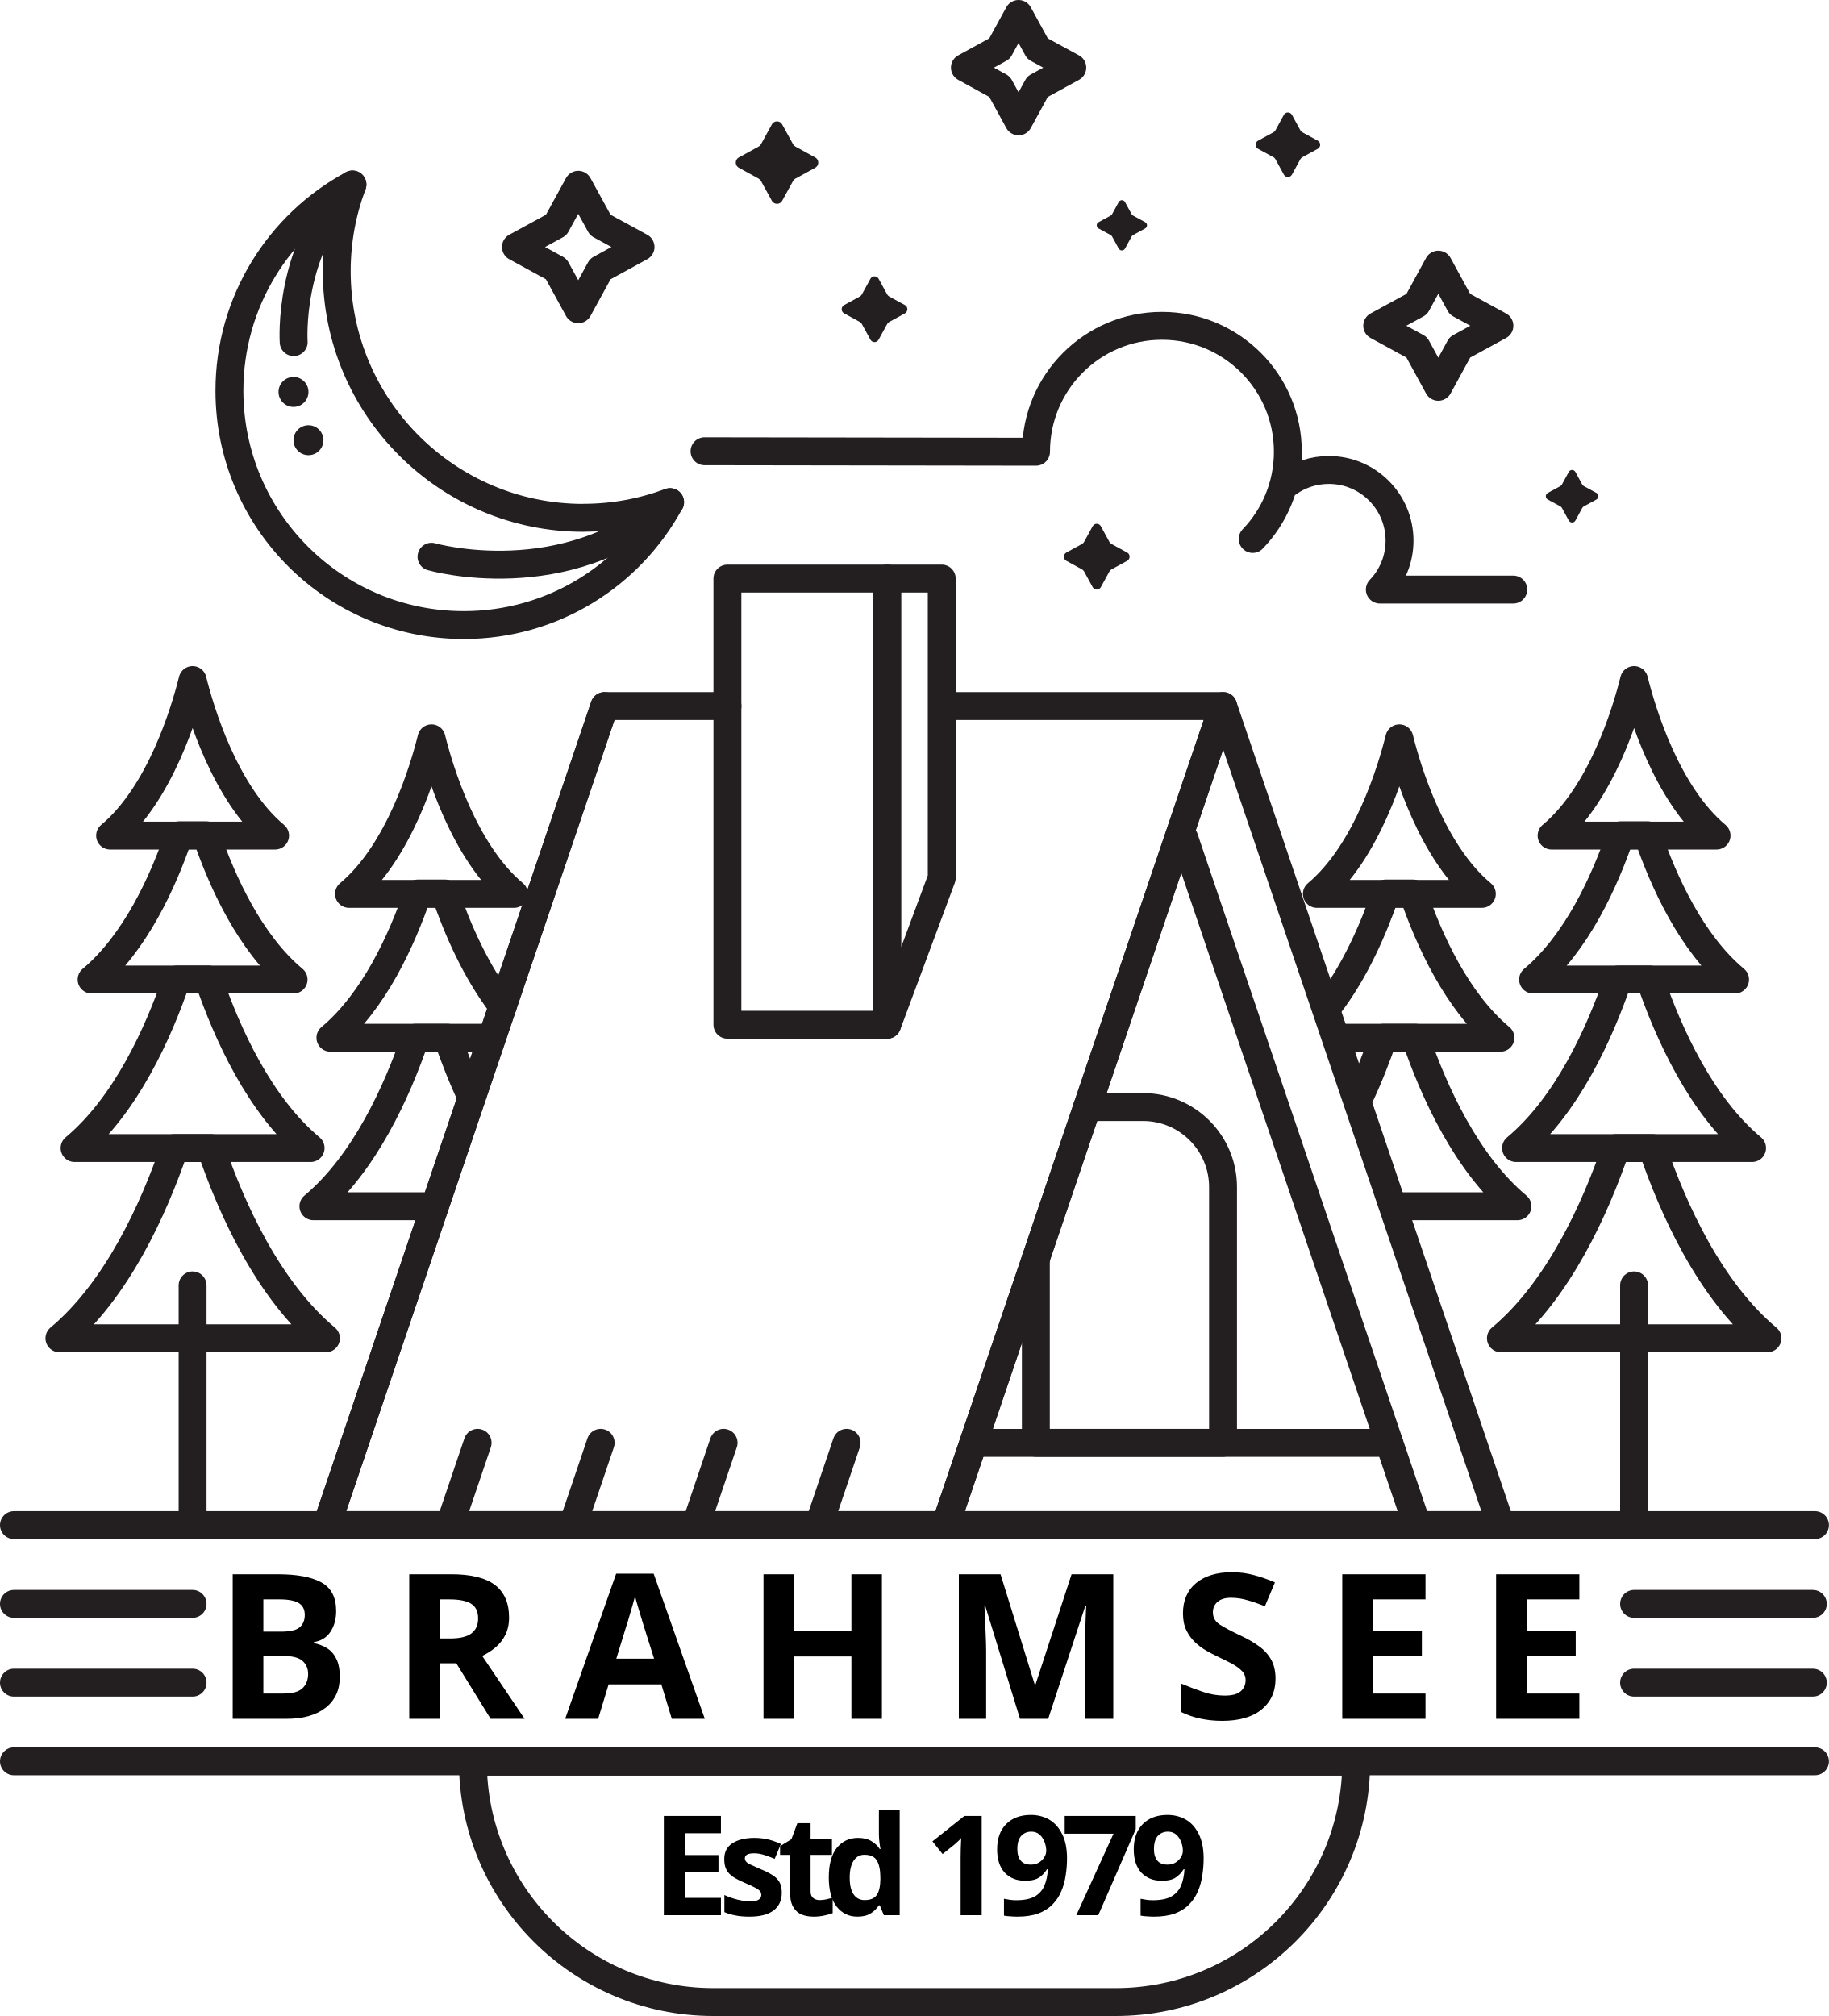
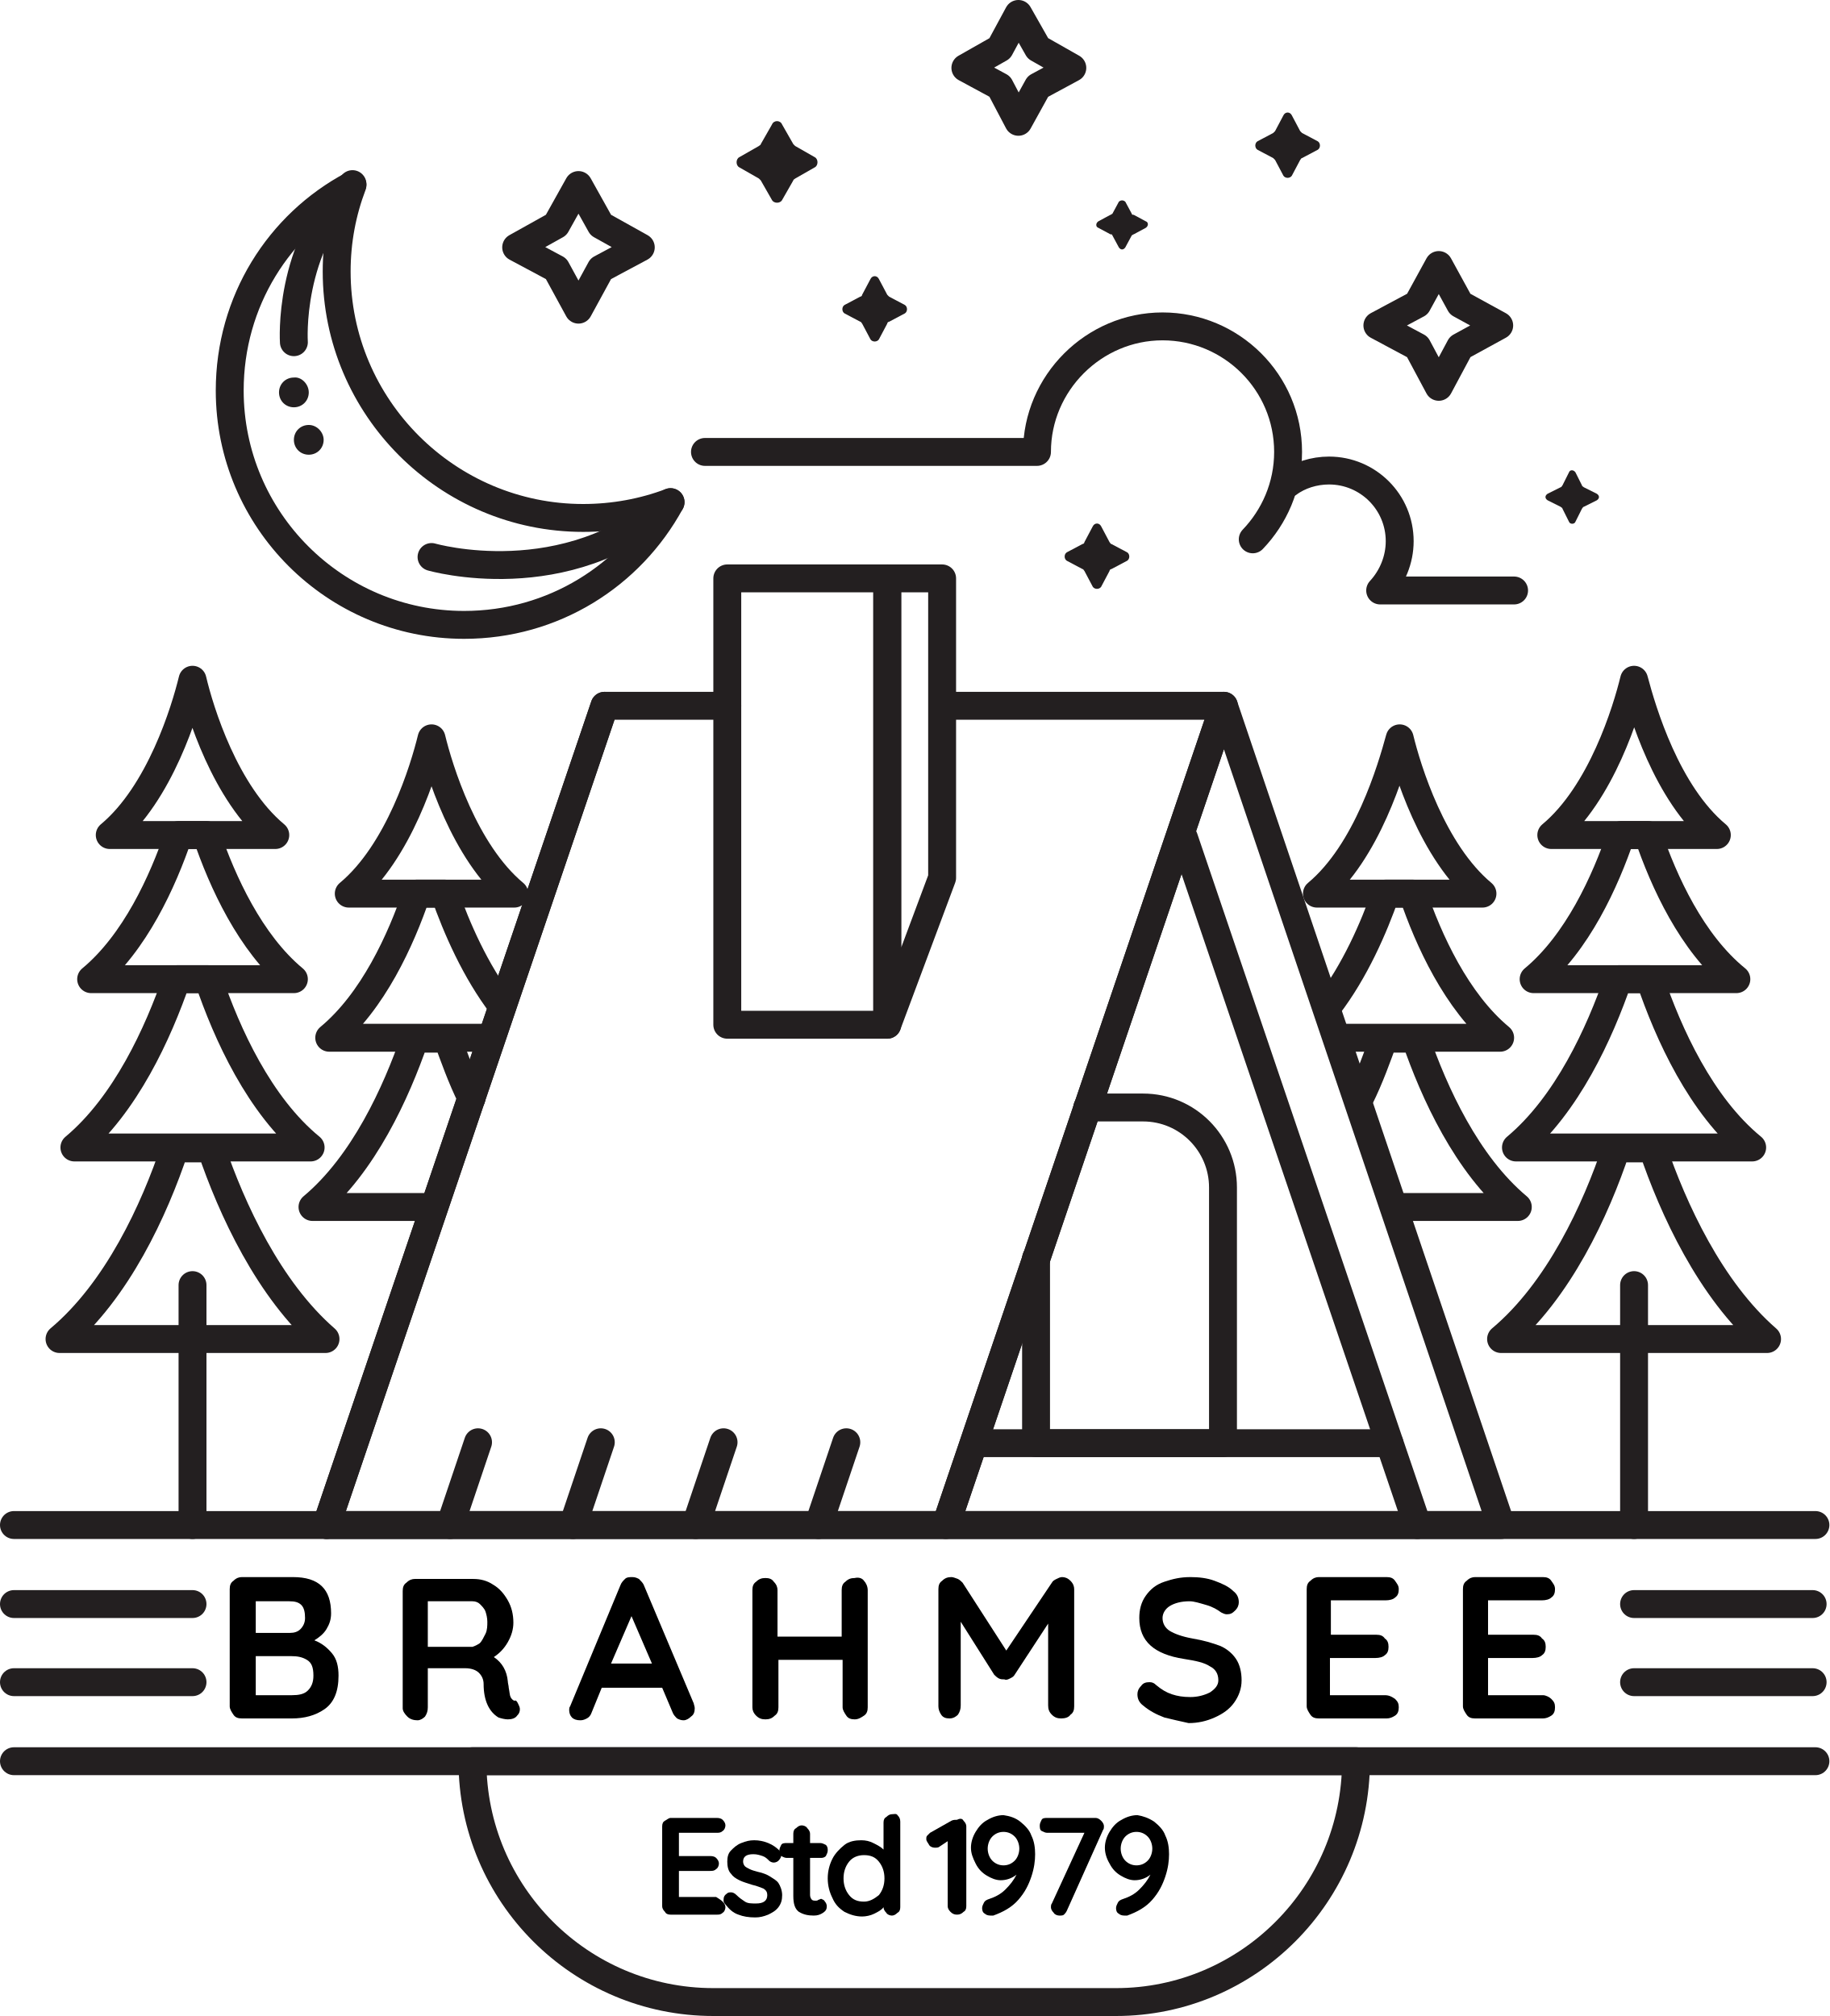
- <svg xmlns="http://www.w3.org/2000/svg" id="TEXT" viewBox="0 0 196.67 216.8">
-   <defs>
-     <style>.cls-1{letter-spacing:-.08em;}.cls-2{fill:#231f20;}.cls-3{letter-spacing:-.08em;}.cls-4{font-size:21.77px;letter-spacing:.2em;}.cls-4,.cls-5{font-family:Quicksand-Bold, Quicksand;font-weight:700;}.cls-5{font-size:14.93px;}.cls-6{fill:none;stroke:#231f20;stroke-linecap:round;stroke-linejoin:round;stroke-width:3px;}</style>
-   </defs>
-   <path class="cls-6" d="m161.39,164.01h-59.72l29.86-88.08,29.86,88.08Z" />
-   <path class="cls-6" d="m127.34,90.11l25.05,73.9" />
-   <path class="cls-6" d="m101.67,75.93h29.86l-29.86,88.08H35.14l29.86-88.08h13.23" />
-   <path class="cls-6" d="m35.14,164.01l29.86-88.08" />
-   <path class="cls-6" d="m48.36,164.01l3-8.85" />
-   <path class="cls-6" d="m74.81,164.01l3-8.85" />
-   <path class="cls-6" d="m88.04,164.01l3-8.85" />
-   <rect class="cls-6" x="78.22" y="62.22" width="17.18" height="47.98" />
-   <polygon class="cls-6" points="101.27 94.42 95.4 110.2 95.4 62.22 101.27 62.22 101.27 94.42" />
-   <path class="cls-6" d="m116.91,119.05h6c4.76,0,8.61,3.86,8.61,8.61v27.5h-20.13v-19.87" />
-   <line class="cls-6" x1="105.02" y1="155.17" x2="149.39" y2="155.17" />
-   <path class="cls-6" d="m61.59,164.01l3-8.85" />
-   <path class="cls-6" d="m20.71,73.13c-.83,3.35-3.47,12.22-8.87,16.73h8.87s8.87,0,8.87,0c-5.4-4.52-8.04-13.39-8.87-16.73Z" />
-   <path class="cls-6" d="m22.19,89.83h-2.95c-1.7,4.97-4.69,11.58-9.39,15.51h10.86s10.86,0,10.86,0c-4.7-3.93-7.69-10.54-9.39-15.51Z" />
-   <path class="cls-6" d="m22.44,105.34h-3.45c-1.99,5.81-5.48,13.53-10.97,18.12h12.69s12.69,0,12.69,0c-5.49-4.59-8.98-12.31-10.97-18.12Z" />
-   <path class="cls-6" d="m22.66,123.46h-3.89c-2.25,6.56-6.19,15.28-12.38,20.46h14.33s14.33,0,14.33,0c-6.2-5.18-10.14-13.9-12.38-20.46Z" />
-   <line class="cls-6" x1="20.71" y1="138.23" x2="20.71" y2="164.01" />
-   <path class="cls-6" d="m46.4,79.4c-.83,3.35-3.47,12.22-8.87,16.73h8.87s8.87,0,8.87,0c-5.4-4.52-8.04-13.39-8.87-16.73Z" />
-   <path class="cls-6" d="m54.05,108.22c-2.9-3.75-4.9-8.4-6.18-12.13h-2.95c-1.7,4.97-4.69,11.58-9.39,15.51h10.86s6.39,0,6.39,0" />
-   <path class="cls-6" d="m50.72,118.05c-1.06-2.24-1.91-4.46-2.6-6.45h-3.45c-1.99,5.81-5.48,13.53-10.97,18.12h12.69" />
-   <path class="cls-6" d="m175.72,73.13c-.83,3.35-3.47,12.22-8.87,16.73h8.87s8.87,0,8.87,0c-5.4-4.52-8.04-13.39-8.87-16.73Z" />
-   <path class="cls-6" d="m177.2,89.83h-2.95c-1.7,4.97-4.69,11.58-9.39,15.51h10.86s10.86,0,10.86,0c-4.7-3.93-7.69-10.54-9.39-15.51Z" />
-   <path class="cls-6" d="m177.45,105.34h-3.45c-1.99,5.81-5.48,13.53-10.97,18.12h12.69s12.69,0,12.69,0c-5.49-4.59-8.98-12.31-10.97-18.12Z" />
-   <path class="cls-6" d="m177.67,123.46h-3.89c-2.25,6.56-6.19,15.28-12.38,20.46h14.33s14.33,0,14.33,0c-6.2-5.18-10.14-13.9-12.38-20.46Z" />
-   <line class="cls-6" x1="175.72" y1="138.23" x2="175.72" y2="164.01" />
-   <path class="cls-6" d="m150.48,79.4c.83,3.35,3.47,12.22,8.87,16.73h-8.87s-8.87,0-8.87,0c5.4-4.52,8.04-13.39,8.87-16.73Z" />
-   <path class="cls-6" d="m142.83,108.22c2.9-3.75,4.9-8.4,6.18-12.13h2.95c1.7,4.97,4.69,11.58,9.39,15.51h-10.86s-6.39,0-6.39,0" />
-   <path class="cls-6" d="m146.16,118.05c1.06-2.24,1.91-4.46,2.6-6.45h3.45c1.99,5.81,5.48,13.53,10.97,18.12h-12.69" />
-   <path class="cls-6" d="m134.71,57.96c2.34-2.43,3.78-5.74,3.78-9.38,0-7.48-6.06-13.54-13.54-13.54s-13.54,6.06-13.54,13.54l-35.65-.05" />
-   <path class="cls-6" d="m138.49,51.95c1.24-.89,2.76-1.41,4.41-1.41,4.2,0,7.6,3.4,7.6,7.6,0,2.04-.81,3.9-2.12,5.26h14.35" />
-   <polygon class="cls-6" points="154.67 28.46 156.99 32.71 161.24 35.03 156.99 37.35 154.67 41.6 152.35 37.35 148.1 35.03 152.35 32.71 154.67 28.46" />
-   <path class="cls-2" d="m120.98,21.73l.71,1.3c.04.06.09.12.15.15l1.3.71c.27.15.27.53,0,.68l-1.3.71c-.06.04-.12.09-.15.15l-.71,1.3c-.15.27-.53.27-.68,0l-.71-1.3c-.04-.06-.09-.12-.15-.15l-1.3-.71c-.27-.15-.27-.53,0-.68l1.3-.71c.06-.04.12-.09.15-.15l.71-1.3c.15-.27.53-.27.68,0Z" />
-   <path class="cls-2" d="m118.38,56.59l.93,1.7c.05.08.12.15.2.2l1.7.93c.35.19.35.69,0,.89l-1.7.93c-.08.05-.15.12-.2.2l-.93,1.7c-.19.35-.69.35-.88,0l-.93-1.7c-.05-.08-.12-.15-.2-.2l-1.7-.93c-.35-.19-.35-.69,0-.89l1.7-.93c.08-.05.15-.12.2-.2l.93-1.7c.19-.35.69-.35.88,0Z" />
-   <path class="cls-2" d="m169.41,50.75l.74,1.36c.04.07.09.12.16.16l1.36.74c.28.15.28.55,0,.71l-1.36.74c-.07.04-.12.09-.16.16l-.74,1.36c-.15.28-.55.28-.71,0l-.74-1.36c-.04-.07-.09-.12-.16-.16l-1.36-.74c-.28-.15-.28-.55,0-.71l1.36-.74c.07-.04.12-.09.16-.16l.74-1.36c.15-.28.55-.28.71,0Z" />
-   <path class="cls-2" d="m84.11,13.38l1.17,2.13c.06.11.15.19.25.25l2.13,1.17c.44.24.44.87,0,1.11l-2.13,1.17c-.11.06-.19.15-.25.25l-1.17,2.13c-.24.44-.87.44-1.11,0l-1.17-2.13c-.06-.11-.15-.19-.25-.25l-2.13-1.17c-.44-.24-.44-.87,0-1.11l2.13-1.17c.11-.06.19-.15.25-.25l1.17-2.13c.24-.44.87-.44,1.11,0Z" />
-   <path class="cls-2" d="m138.93,12.35l.91,1.67c.05.08.11.15.2.2l1.67.91c.34.19.34.68,0,.87l-1.67.91c-.08.05-.15.11-.2.2l-.91,1.67c-.19.34-.68.34-.87,0l-.91-1.67c-.05-.08-.11-.15-.2-.2l-1.67-.91c-.34-.19-.34-.68,0-.87l1.67-.91c.08-.05.15-.11.2-.2l.91-1.67c.19-.34.68-.34.87,0Z" />
-   <path class="cls-2" d="m94.48,29.98l.93,1.7c.05.08.12.15.2.2l1.7.93c.35.19.35.69,0,.89l-1.7.93c-.08.05-.15.12-.2.2l-.93,1.7c-.19.35-.69.35-.88,0l-.93-1.7c-.05-.08-.12-.15-.2-.2l-1.7-.93c-.35-.19-.35-.69,0-.89l1.7-.93c.08-.05.15-.12.2-.2l.93-1.7c.19-.35.69-.35.88,0Z" />
-   <polygon class="cls-6" points="62.18 19.87 64.55 24.2 68.88 26.56 64.55 28.93 62.18 33.26 59.81 28.93 55.48 26.56 59.81 24.2 62.18 19.87" />
-   <polygon class="cls-6" points="109.53 1.5 111.57 5.23 115.31 7.27 111.57 9.32 109.53 13.05 107.49 9.32 103.76 7.27 107.49 5.23 109.53 1.5" />
-   <path class="cls-6" d="m62.74,55.69c-14.65,0-26.53-11.88-26.53-26.53,0-3.28.6-6.42,1.69-9.32-7.88,4.26-13.23,12.6-13.23,22.18,0,13.92,11.28,25.2,25.2,25.2,9.59,0,17.92-5.35,22.18-13.23-2.9,1.09-6.04,1.69-9.32,1.69Z" />
-   <path class="cls-6" d="m46.4,59.87s14.5,4.16,25.66-5.86" />
-   <path class="cls-6" d="m31.58,36.79s-.7-10.23,6.32-16.95" />
-   <path class="cls-2" d="m33.17,42.15c0,.89-.72,1.61-1.61,1.61s-1.61-.72-1.61-1.61.72-1.61,1.61-1.61,1.61.72,1.61,1.61Z" />
-   <path class="cls-2" d="m34.78,47.34c0,.89-.72,1.61-1.61,1.61s-1.61-.72-1.61-1.61.72-1.61,1.61-1.61,1.61.72,1.61,1.61Z" />
-   <line class="cls-6" x1="1.5" y1="164.01" x2="195.17" y2="164.01" />
-   <line class="cls-6" x1="1.5" y1="189.41" x2="195.17" y2="189.41" />
-   <line class="cls-6" x1="1.5" y1="172.48" x2="20.71" y2="172.48" />
-   <line class="cls-6" x1="175.72" y1="172.48" x2="194.94" y2="172.48" />
-   <line class="cls-6" x1="1.5" y1="180.95" x2="20.71" y2="180.95" />
-   <line class="cls-6" x1="175.72" y1="180.95" x2="194.94" y2="180.95" />
-   <path class="cls-6" d="m50.84,189.45h95c0,14.27-11.59,25.85-25.85,25.85h-43.29c-14.27,0-25.85-11.59-25.85-25.85h0Z" />
-   <text class="cls-4" transform="translate(23.07 184.84)">
-     <tspan x="0" y="0">BRAHMSEE</tspan>
-   </text>
-   <text class="cls-5" transform="translate(70.04 205.96)">
-     <tspan class="cls-3" x="0" y="0">Es</tspan>
-     <tspan class="cls-1" x="13.5" y="0">t</tspan>
-     <tspan class="cls-3" x="18.41" y="0">d 1979</tspan>
-   </text>
+ <svg xmlns="http://www.w3.org/2000/svg" version="1.1" id="TEXT" x="0px" y="0px" viewBox="0 0 196.7 216.8" style="enable-background:new 0 0 196.7 216.8;" xml:space="preserve">
+   <style type="text/css">
+ 	.st0{fill:none;stroke:#231F20;stroke-width:3;stroke-linecap:round;stroke-linejoin:round;}
+ 	.st1{fill:#231F20;}
+ 	.st2{enable-background:new    ;}
+ </style>
+   <path class="st0" d="M161.4,164h-59.7l29.9-88.1L161.4,164z" />
+   <path class="st0" d="M127.3,90.1l25.1,73.9" />
+   <path class="st0" d="M101.7,75.9h29.9L101.7,164H35.1L65,75.9h13.2" />
+   <path class="st0" d="M35.1,164L65,75.9" />
+   <path class="st0" d="M48.4,164l3-8.9" />
+   <path class="st0" d="M74.8,164l3-8.9" />
+   <path class="st0" d="M88,164l3-8.9" />
+   <rect x="78.2" y="62.2" class="st0" width="17.2" height="48" />
+   <polygon class="st0" points="101.3,94.4 95.4,110.2 95.4,62.2 101.3,62.2 " />
+   <path class="st0" d="M116.9,119.1h6c4.8,0,8.6,3.9,8.6,8.6v27.5h-20.1v-19.9" />
+   <line class="st0" x1="105" y1="155.2" x2="149.4" y2="155.2" />
+   <path class="st0" d="M61.6,164l3-8.9" />
+   <path class="st0" d="M20.7,73.1c-0.8,3.3-3.5,12.2-8.9,16.7h8.9h8.9C24.2,85.3,21.5,76.5,20.7,73.1z" />
+   <path class="st0" d="M22.2,89.8h-3c-1.7,5-4.7,11.6-9.4,15.5h10.9h10.9C26.9,101.4,23.9,94.8,22.2,89.8L22.2,89.8z" />
+   <path class="st0" d="M22.4,105.3H19c-2,5.8-5.5,13.5-11,18.1h12.7h12.7C27.9,118.9,24.4,111.2,22.4,105.3L22.4,105.3z" />
+   <path class="st0" d="M22.7,123.5h-3.9c-2.2,6.6-6.2,15.3-12.4,20.5h14.3h14.3C28.9,138.7,24.9,130,22.7,123.5L22.7,123.5z" />
+   <line class="st0" x1="20.7" y1="138.2" x2="20.7" y2="164" />
+   <path class="st0" d="M46.4,79.4c-0.8,3.3-3.5,12.2-8.9,16.7h8.9h8.9C49.9,91.6,47.2,82.7,46.4,79.4z" />
+   <path class="st0" d="M54,108.2c-2.9-3.8-4.9-8.4-6.2-12.1h-3c-1.7,5-4.7,11.6-9.4,15.5h10.9h6.4" />
+   <path class="st0" d="M50.7,118.1c-1.1-2.2-1.9-4.5-2.6-6.4h-3.5c-2,5.8-5.5,13.5-11,18.1h12.7" />
+   <path class="st0" d="M175.7,73.1c-0.8,3.3-3.5,12.2-8.9,16.7h8.9h8.9C179.2,85.3,176.6,76.5,175.7,73.1z" />
+   <path class="st0" d="M177.2,89.8h-2.9c-1.7,5-4.7,11.6-9.4,15.5h10.9h10.9C181.9,101.4,178.9,94.8,177.2,89.8L177.2,89.8z" />
+   <path class="st0" d="M177.4,105.3H174c-2,5.8-5.5,13.5-11,18.1h12.7h12.7C182.9,118.9,179.4,111.2,177.4,105.3L177.4,105.3z" />
+   <path class="st0" d="M177.7,123.5h-3.9c-2.2,6.6-6.2,15.3-12.4,20.5h14.3h14.3C183.9,138.7,179.9,130,177.7,123.5L177.7,123.5z" />
+   <line class="st0" x1="175.7" y1="138.2" x2="175.7" y2="164" />
+   <path class="st0" d="M150.5,79.4c0.8,3.3,3.5,12.2,8.9,16.7h-8.9h-8.9C147,91.6,149.6,82.7,150.5,79.4z" />
+   <path class="st0" d="M142.8,108.2c2.9-3.8,4.9-8.4,6.2-12.1h2.9c1.7,5,4.7,11.6,9.4,15.5h-10.9h-6.4" />
+   <path class="st0" d="M146.2,118.1c1.1-2.2,1.9-4.5,2.6-6.4h3.4c2,5.8,5.5,13.5,11,18.1h-12.7" />
+   <path class="st0" d="M134.7,58c2.3-2.4,3.8-5.7,3.8-9.4c0-7.5-6.1-13.5-13.5-13.5s-13.5,6.1-13.5,13.5l-35.7,0" />
+   <path class="st0" d="M138.5,52c1.2-0.9,2.8-1.4,4.4-1.4c4.2,0,7.6,3.4,7.6,7.6c0,2-0.8,3.9-2.1,5.3h14.4" />
+   <polygon class="st0" points="154.7,28.5 157,32.7 161.2,35 157,37.3 154.7,41.6 152.4,37.3 148.1,35 152.4,32.7 " />
+   <path class="st1" d="M121,21.7l0.7,1.3c0,0.1,0.1,0.1,0.2,0.1l1.3,0.7c0.3,0.1,0.3,0.5,0,0.7l-1.3,0.7c-0.1,0-0.1,0.1-0.2,0.1  l-0.7,1.3c-0.2,0.3-0.5,0.3-0.7,0l-0.7-1.3c0-0.1-0.1-0.1-0.2-0.1l-1.3-0.7c-0.3-0.1-0.3-0.5,0-0.7l1.3-0.7c0.1,0,0.1-0.1,0.2-0.1  l0.7-1.3C120.5,21.5,120.8,21.5,121,21.7z" />
+   <path class="st1" d="M118.4,56.6l0.9,1.7c0.1,0.1,0.1,0.2,0.2,0.2l1.7,0.9c0.3,0.2,0.3,0.7,0,0.9l-1.7,0.9c-0.1,0-0.2,0.1-0.2,0.2  l-0.9,1.7c-0.2,0.3-0.7,0.3-0.9,0l-0.9-1.7c-0.1-0.1-0.1-0.2-0.2-0.2l-1.7-0.9c-0.3-0.2-0.3-0.7,0-0.9l1.7-0.9  c0.1,0,0.2-0.1,0.2-0.2l0.9-1.7C117.7,56.2,118.2,56.2,118.4,56.6z" />
+   <path class="st1" d="M169.4,50.8l0.7,1.4c0,0.1,0.1,0.1,0.2,0.2l1.4,0.7c0.3,0.2,0.3,0.5,0,0.7l-1.4,0.7c-0.1,0-0.1,0.1-0.2,0.2  l-0.7,1.4c-0.1,0.3-0.6,0.3-0.7,0l-0.7-1.4c0-0.1-0.1-0.1-0.2-0.2l-1.4-0.7c-0.3-0.2-0.3-0.5,0-0.7l1.4-0.7c0.1,0,0.1-0.1,0.2-0.2  l0.7-1.4C168.8,50.5,169.2,50.5,169.4,50.8z" />
+   <path class="st1" d="M84.1,13.4l1.2,2.1c0.1,0.1,0.2,0.2,0.2,0.2l2.1,1.2c0.4,0.2,0.4,0.9,0,1.1l-2.1,1.2c-0.1,0.1-0.2,0.1-0.2,0.2  l-1.2,2.1c-0.2,0.4-0.9,0.4-1.1,0l-1.2-2.1c-0.1-0.1-0.2-0.2-0.2-0.2L79.5,18c-0.4-0.2-0.4-0.9,0-1.1l2.1-1.2  c0.1-0.1,0.2-0.1,0.2-0.2l1.2-2.1C83.2,12.9,83.9,12.9,84.1,13.4z" />
+   <path class="st1" d="M138.9,12.4l0.9,1.7c0.1,0.1,0.1,0.1,0.2,0.2l1.7,0.9c0.3,0.2,0.3,0.7,0,0.9l-1.7,0.9c-0.1,0-0.1,0.1-0.2,0.2  l-0.9,1.7c-0.2,0.3-0.7,0.3-0.9,0l-0.9-1.7c-0.1-0.1-0.1-0.1-0.2-0.2l-1.7-0.9c-0.3-0.2-0.3-0.7,0-0.9l1.7-0.9  c0.1-0.1,0.1-0.1,0.2-0.2l0.9-1.7C138.2,12,138.7,12,138.9,12.4z" />
+   <path class="st1" d="M94.5,30l0.9,1.7c0.1,0.1,0.1,0.1,0.2,0.2l1.7,0.9c0.3,0.2,0.3,0.7,0,0.9l-1.7,0.9c-0.1,0-0.2,0.1-0.2,0.2  l-0.9,1.7c-0.2,0.3-0.7,0.3-0.9,0l-0.9-1.7c-0.1-0.1-0.1-0.2-0.2-0.2l-1.7-0.9c-0.3-0.2-0.3-0.7,0-0.9l1.7-0.9  c0.1,0,0.2-0.1,0.2-0.2l0.9-1.7C93.8,29.6,94.3,29.6,94.5,30z" />
+   <polygon class="st0" points="62.2,19.9 64.6,24.2 68.9,26.6 64.6,28.9 62.2,33.3 59.8,28.9 55.5,26.6 59.8,24.2 " />
+   <polygon class="st0" points="109.5,1.5 111.6,5.2 115.3,7.3 111.6,9.3 109.5,13.1 107.5,9.3 103.8,7.3 107.5,5.2 " />
+   <path class="st0" d="M62.7,55.7c-14.6,0-26.5-11.9-26.5-26.5c0-3.3,0.6-6.4,1.7-9.3C30,24.1,24.7,32.4,24.7,42  c0,13.9,11.3,25.2,25.2,25.2c9.6,0,17.9-5.3,22.2-13.2C69.2,55.1,66,55.7,62.7,55.7L62.7,55.7z" />
+   <path class="st0" d="M46.4,59.9c0,0,14.5,4.2,25.7-5.9" />
+   <path class="st0" d="M31.6,36.8c0,0-0.7-10.2,6.3-17" />
+   <path class="st1" d="M33.2,42.2c0,0.9-0.7,1.6-1.6,1.6s-1.6-0.7-1.6-1.6s0.7-1.6,1.6-1.6C32.4,40.5,33.2,41.3,33.2,42.2z" />
+   <path class="st1" d="M34.8,47.3c0,0.9-0.7,1.6-1.6,1.6s-1.6-0.7-1.6-1.6s0.7-1.6,1.6-1.6S34.8,46.5,34.8,47.3z" />
+   <line class="st0" x1="1.5" y1="164" x2="195.2" y2="164" />
+   <line class="st0" x1="1.5" y1="189.4" x2="195.2" y2="189.4" />
+   <line class="st0" x1="1.5" y1="172.5" x2="20.7" y2="172.5" />
+   <line class="st0" x1="175.7" y1="172.5" x2="194.9" y2="172.5" />
+   <line class="st0" x1="1.5" y1="180.9" x2="20.7" y2="180.9" />
+   <line class="st0" x1="175.7" y1="180.9" x2="194.9" y2="180.9" />
+   <path class="st0" d="M50.8,189.4h95c0,14.3-11.6,25.9-25.8,25.9H76.7C62.4,215.3,50.8,203.7,50.8,189.4L50.8,189.4L50.8,189.4z" />
+   <g class="st2">
+     <path d="M35.7,177.8c0.5,0.6,0.7,1.4,0.7,2.4c0,1.7-0.5,2.9-1.5,3.6c-1,0.7-2.2,1-3.5,1H26c-0.4,0-0.7-0.1-0.9-0.4   s-0.4-0.6-0.4-0.9v-12.6c0-0.4,0.1-0.7,0.4-0.9c0.3-0.3,0.6-0.4,0.9-0.4h5.5c2.8,0,4.1,1.3,4.1,3.9c0,0.7-0.2,1.2-0.5,1.7   c-0.3,0.5-0.8,0.9-1.3,1.2C34.6,176.7,35.2,177.2,35.7,177.8z M32.4,172.6c-0.3-0.3-0.7-0.4-1.3-0.4h-3.6v3.4h3.7   c0.4,0,0.8-0.1,1.1-0.4c0.3-0.3,0.5-0.7,0.5-1.2C32.8,173.4,32.7,172.9,32.4,172.6z M33.1,181.8c0.4-0.4,0.6-0.9,0.6-1.6   c0-0.9-0.2-1.4-0.7-1.7c-0.5-0.3-1-0.4-1.7-0.4h-3.8v4.2h3.9C32.1,182.3,32.7,182.2,33.1,181.8z" />
+     <path d="M55.7,183.2c0.1,0.2,0.2,0.4,0.2,0.6c0,0.3-0.1,0.5-0.3,0.7c-0.2,0.3-0.6,0.4-1,0.4c-0.3,0-0.7-0.1-1-0.2   c-1-0.6-1.6-1.8-1.6-3.6c0-0.5-0.2-0.9-0.5-1.2c-0.3-0.3-0.8-0.5-1.5-0.5H46v4.2c0,0.4-0.1,0.7-0.3,1c-0.2,0.2-0.5,0.4-0.8,0.4   c-0.4,0-0.8-0.1-1.1-0.4s-0.5-0.6-0.5-0.9v-12.6c0-0.4,0.1-0.7,0.4-0.9c0.3-0.3,0.6-0.4,0.9-0.4h6.3c0.8,0,1.5,0.2,2.1,0.6   c0.7,0.4,1.2,1,1.6,1.7s0.6,1.5,0.6,2.4c0,0.7-0.2,1.4-0.6,2.1c-0.4,0.7-0.9,1.2-1.5,1.6c0.9,0.6,1.4,1.5,1.5,2.6   c0,0.2,0.1,0.5,0.1,0.7c0.1,0.5,0.1,0.8,0.2,1c0.1,0.2,0.2,0.3,0.4,0.4C55.5,182.8,55.6,183,55.7,183.2z M51.6,176.7   c0.2-0.2,0.4-0.6,0.6-1s0.2-0.9,0.2-1.3c0-0.4-0.1-0.8-0.2-1.1s-0.4-0.6-0.6-0.8c-0.2-0.2-0.5-0.3-0.8-0.3H46v4.9h4.8   C51.1,177,51.3,176.9,51.6,176.7z" />
+     <path d="M74.7,183.7c0,0.4-0.1,0.7-0.4,0.9c-0.2,0.2-0.5,0.4-0.8,0.4c-0.3,0-0.5-0.1-0.7-0.2c-0.2-0.2-0.4-0.4-0.5-0.7l-1.1-2.6   h-6.5l-1.1,2.7c-0.1,0.3-0.3,0.5-0.5,0.6s-0.4,0.2-0.7,0.2c-0.4,0-0.7-0.1-0.9-0.3c-0.2-0.2-0.3-0.5-0.3-0.8c0-0.1,0-0.3,0.1-0.4   l5.4-13c0.1-0.3,0.3-0.5,0.5-0.7c0.2-0.2,0.5-0.2,0.8-0.2c0.3,0,0.5,0.1,0.7,0.2c0.2,0.2,0.4,0.4,0.5,0.6l5.4,12.8   C74.6,183.3,74.7,183.5,74.7,183.7z M65.7,178.9h4.4l-2.2-5.1L65.7,178.9z" />
+     <path d="M92.9,170c0.2,0.2,0.4,0.6,0.4,1v12.6c0,0.4-0.1,0.7-0.4,0.9s-0.6,0.4-1,0.4c-0.4,0-0.7-0.1-0.9-0.4s-0.4-0.6-0.4-0.9v-5.1   h-6.9v5.1c0,0.4-0.1,0.7-0.4,0.9c-0.3,0.3-0.6,0.4-1,0.4c-0.4,0-0.7-0.1-1-0.4s-0.4-0.6-0.4-0.9v-12.6c0-0.4,0.1-0.7,0.4-0.9   c0.3-0.3,0.6-0.4,1-0.4c0.4,0,0.7,0.1,0.9,0.4c0.3,0.3,0.4,0.6,0.4,0.9v5h6.9v-5c0-0.4,0.1-0.7,0.4-0.9c0.3-0.3,0.6-0.4,1-0.4   C92.3,169.6,92.7,169.7,92.9,170z" />
+     <path d="M115.1,170c0.3,0.3,0.4,0.6,0.4,0.9v12.6c0,0.4-0.1,0.7-0.4,0.9c-0.2,0.3-0.6,0.4-1,0.4s-0.7-0.1-1-0.4s-0.4-0.6-0.4-1   v-8.8l-3.6,5.5c-0.1,0.2-0.3,0.3-0.5,0.4c-0.2,0.1-0.4,0.2-0.6,0.1c-0.2,0-0.4,0-0.6-0.1c-0.2-0.1-0.4-0.3-0.5-0.4l-3.6-5.7v9   c0,0.4-0.1,0.7-0.3,1c-0.2,0.2-0.5,0.4-0.9,0.4c-0.4,0-0.7-0.1-0.9-0.4s-0.3-0.6-0.3-0.9v-12.6c0-0.4,0.1-0.7,0.4-0.9   c0.3-0.3,0.6-0.4,1-0.4c0.2,0,0.4,0.1,0.7,0.2c0.2,0.1,0.4,0.3,0.5,0.4l4.7,7.3l4.9-7.3c0.1-0.2,0.3-0.3,0.5-0.4   c0.2-0.1,0.4-0.2,0.6-0.2C114.5,169.6,114.8,169.7,115.1,170z" />
+     <path d="M125.2,184.7c-0.8-0.3-1.6-0.7-2.3-1.3c-0.4-0.3-0.6-0.7-0.6-1.2c0-0.3,0.1-0.6,0.4-0.9c0.2-0.3,0.5-0.4,0.9-0.4   c0.3,0,0.5,0.1,0.7,0.3c0.6,0.5,1.1,0.8,1.7,1s1.2,0.3,2,0.3c0.8,0,1.5-0.2,2.1-0.5c0.6-0.4,0.9-0.8,0.9-1.3c0-0.7-0.3-1.2-0.9-1.5   c-0.6-0.4-1.5-0.6-2.8-0.8c-3.2-0.5-4.8-1.9-4.8-4.4c0-0.9,0.2-1.7,0.7-2.4c0.5-0.7,1.1-1.2,2-1.5s1.7-0.5,2.8-0.5   c0.9,0,1.8,0.1,2.6,0.4c0.8,0.3,1.5,0.6,2,1.1c0.4,0.3,0.6,0.7,0.6,1.2c0,0.3-0.1,0.6-0.4,0.9s-0.5,0.4-0.9,0.4   c-0.2,0-0.4-0.1-0.6-0.2c-0.4-0.3-0.9-0.6-1.6-0.8s-1.3-0.4-1.8-0.4c-0.9,0-1.6,0.2-2.1,0.5c-0.5,0.3-0.8,0.8-0.8,1.3   c0,0.6,0.3,1.1,0.8,1.4c0.5,0.3,1.3,0.6,2.4,0.8c1.2,0.2,2.2,0.5,3,0.8c0.7,0.3,1.3,0.8,1.7,1.4c0.4,0.6,0.6,1.4,0.6,2.3   c0,0.9-0.3,1.7-0.8,2.4c-0.5,0.7-1.2,1.2-2.1,1.6c-0.9,0.4-1.8,0.6-2.8,0.6C126.9,185.1,126,184.9,125.2,184.7z" />
+     <path d="M150,182.7c0.3,0.3,0.4,0.5,0.4,0.9c0,0.4-0.1,0.7-0.4,0.9c-0.3,0.2-0.6,0.3-0.9,0.3h-7.3c-0.4,0-0.7-0.1-0.9-0.4   s-0.4-0.6-0.4-0.9v-12.6c0-0.4,0.1-0.7,0.4-0.9c0.3-0.3,0.6-0.4,0.9-0.4h7.3c0.4,0,0.7,0.1,0.9,0.4s0.4,0.5,0.4,0.9   c0,0.4-0.1,0.7-0.4,0.9c-0.2,0.2-0.6,0.3-1,0.3h-5.9v3.7h4.9c0.4,0,0.7,0.1,0.9,0.4c0.3,0.2,0.4,0.5,0.4,0.9c0,0.4-0.1,0.7-0.4,0.9   c-0.2,0.2-0.6,0.3-1,0.3h-4.9v4h5.9C149.4,182.3,149.7,182.5,150,182.7z" />
+     <path d="M166.8,182.7c0.3,0.3,0.4,0.5,0.4,0.9c0,0.4-0.1,0.7-0.4,0.9c-0.3,0.2-0.6,0.3-0.9,0.3h-7.3c-0.4,0-0.7-0.1-0.9-0.4   s-0.4-0.6-0.4-0.9v-12.6c0-0.4,0.1-0.7,0.4-0.9c0.3-0.3,0.6-0.4,0.9-0.4h7.3c0.4,0,0.7,0.1,0.9,0.4s0.4,0.5,0.4,0.9   c0,0.4-0.1,0.7-0.4,0.9c-0.2,0.2-0.6,0.3-1,0.3H160v3.7h4.9c0.4,0,0.7,0.1,0.9,0.4c0.3,0.2,0.4,0.5,0.4,0.9c0,0.4-0.1,0.7-0.4,0.9   c-0.2,0.2-0.6,0.3-1,0.3H160v4h5.9C166.2,182.3,166.6,182.5,166.8,182.7z" />
+   </g>
+   <g class="st2">
+     <path d="M77.7,204.5c0.2,0.2,0.3,0.4,0.3,0.6c0,0.2-0.1,0.5-0.3,0.6c-0.2,0.2-0.4,0.2-0.6,0.2h-5c-0.3,0-0.5-0.1-0.6-0.3   c-0.2-0.2-0.3-0.4-0.3-0.6v-8.6c0-0.3,0.1-0.5,0.3-0.6s0.4-0.3,0.6-0.3h5c0.3,0,0.5,0.1,0.6,0.2c0.2,0.2,0.3,0.4,0.3,0.6   c0,0.2-0.1,0.5-0.3,0.6c-0.2,0.2-0.4,0.2-0.7,0.2h-4v2.5h3.4c0.3,0,0.5,0.1,0.6,0.2c0.2,0.2,0.3,0.4,0.3,0.6c0,0.2-0.1,0.5-0.3,0.6   c-0.2,0.2-0.4,0.2-0.7,0.2H73v2.8h4C77.3,204.2,77.5,204.3,77.7,204.5z" />
+     <path d="M77.8,204.3c0-0.3,0.1-0.5,0.4-0.7c0.1-0.1,0.3-0.1,0.4-0.1c0.2,0,0.4,0.1,0.6,0.3c0.3,0.3,0.6,0.5,0.9,0.7   s0.7,0.2,1.2,0.2c0.8,0,1.2-0.3,1.2-0.9c0-0.3-0.1-0.5-0.4-0.7c-0.3-0.1-0.7-0.3-1.2-0.4c-0.6-0.2-1-0.3-1.4-0.5s-0.7-0.4-0.9-0.7   c-0.3-0.3-0.4-0.8-0.4-1.3c0-0.5,0.1-0.9,0.4-1.2s0.6-0.6,1.1-0.8s0.9-0.3,1.4-0.3c0.5,0,1,0.1,1.5,0.3c0.5,0.2,0.9,0.5,1.2,0.8   c0.1,0.2,0.2,0.3,0.2,0.5c0,0.2-0.1,0.4-0.3,0.6c-0.1,0.1-0.3,0.2-0.5,0.2c-0.2,0-0.4-0.1-0.5-0.2c-0.2-0.2-0.4-0.4-0.7-0.5   s-0.6-0.2-1-0.2c-0.8,0-1.1,0.3-1.1,0.8c0,0.2,0.1,0.4,0.2,0.5c0.1,0.1,0.3,0.2,0.5,0.3c0.2,0.1,0.5,0.2,0.9,0.3   c0.5,0.1,1,0.3,1.3,0.5s0.7,0.4,0.9,0.7c0.2,0.3,0.4,0.8,0.4,1.3c0,0.5-0.1,0.9-0.4,1.3s-0.7,0.6-1.1,0.8c-0.5,0.2-0.9,0.3-1.4,0.3   c-0.7,0-1.3-0.1-1.8-0.3c-0.6-0.2-1-0.6-1.4-1.1C77.8,204.6,77.8,204.5,77.8,204.3z" />
+   </g>
+   <g class="st2">
+     <path d="M88.7,204.5c0.1,0.1,0.2,0.3,0.2,0.5c0,0.3-0.1,0.5-0.4,0.7c-0.3,0.2-0.6,0.3-1,0.3c-0.6,0-1.1-0.1-1.6-0.4   c-0.4-0.3-0.6-0.8-0.6-1.7v-4.1h-0.7c-0.2,0-0.4-0.1-0.6-0.2s-0.2-0.4-0.2-0.6c0-0.2,0.1-0.4,0.2-0.6s0.4-0.2,0.6-0.2h0.7v-1   c0-0.3,0.1-0.5,0.3-0.6c0.2-0.2,0.4-0.3,0.6-0.3c0.2,0,0.5,0.1,0.6,0.3c0.2,0.2,0.3,0.4,0.3,0.6v1h1.1c0.2,0,0.4,0.1,0.6,0.2   c0.2,0.2,0.2,0.4,0.2,0.6c0,0.2-0.1,0.4-0.2,0.6c-0.2,0.2-0.4,0.2-0.6,0.2h-1.1v4c0,0.2,0.1,0.4,0.2,0.5c0.1,0.1,0.3,0.1,0.4,0.1   c0.1,0,0.2,0,0.3-0.1c0.1,0,0.2-0.1,0.3-0.1C88.5,204.3,88.6,204.3,88.7,204.5z" />
+   </g>
+   <g class="st2">
+     <path d="M96.5,195.2c0.2,0.2,0.3,0.4,0.3,0.7v9.2c0,0.3-0.1,0.5-0.3,0.6c-0.2,0.2-0.4,0.3-0.6,0.3s-0.5-0.1-0.6-0.3   c-0.2-0.2-0.3-0.4-0.3-0.6c-0.2,0.3-0.6,0.5-1,0.7c-0.4,0.2-0.9,0.3-1.3,0.3c-0.7,0-1.3-0.2-1.9-0.5c-0.6-0.4-1-0.8-1.3-1.5   c-0.3-0.6-0.5-1.3-0.5-2.1c0-0.8,0.2-1.5,0.5-2.1c0.3-0.6,0.8-1.1,1.3-1.5s1.2-0.5,1.8-0.5c0.5,0,0.9,0.1,1.3,0.3   c0.4,0.2,0.8,0.4,1.1,0.7v-2.9c0-0.3,0.1-0.5,0.3-0.6c0.2-0.2,0.4-0.3,0.6-0.3S96.4,195,96.5,195.2z M94.5,203.8   c0.4-0.5,0.6-1.1,0.6-1.8s-0.2-1.3-0.6-1.8c-0.4-0.5-0.9-0.7-1.6-0.7c-0.6,0-1.2,0.2-1.6,0.7c-0.4,0.5-0.6,1.1-0.6,1.8   s0.2,1.3,0.6,1.8c0.4,0.5,0.9,0.7,1.6,0.7C93.5,204.5,94,204.2,94.5,203.8z" />
+     <path d="M103.6,195.8c0.2,0.2,0.3,0.4,0.3,0.6v8.6c0,0.3-0.1,0.5-0.3,0.6c-0.2,0.2-0.4,0.3-0.7,0.3c-0.3,0-0.5-0.1-0.7-0.3   c-0.2-0.2-0.3-0.4-0.3-0.6V198l-0.9,0.6c-0.1,0.1-0.3,0.1-0.5,0.1c-0.2,0-0.5-0.1-0.6-0.3s-0.3-0.4-0.3-0.6c0-0.2,0-0.3,0.1-0.4   c0.1-0.1,0.2-0.2,0.3-0.3l2.3-1.3c0.2-0.1,0.4-0.1,0.6-0.1C103.3,195.5,103.5,195.6,103.6,195.8z" />
+     <path d="M109.7,195.9c0.5,0.4,1,0.9,1.2,1.5c0.3,0.6,0.4,1.3,0.4,2c0,0.7-0.1,1.5-0.4,2.4s-0.7,1.7-1.4,2.5s-1.6,1.3-2.7,1.7   c-0.1,0-0.2,0-0.3,0c-0.3,0-0.5-0.1-0.6-0.2c-0.2-0.1-0.3-0.3-0.3-0.6c0-0.2,0.1-0.4,0.2-0.6c0.1-0.2,0.3-0.3,0.6-0.4   c0.6-0.2,1.2-0.5,1.7-1c0.5-0.5,0.9-1,1.2-1.6c-0.5,0.4-1.1,0.6-1.7,0.6c-0.5,0-1-0.2-1.5-0.5c-0.5-0.3-0.9-0.7-1.2-1.3   s-0.5-1.1-0.5-1.7c0-0.6,0.2-1.2,0.5-1.7c0.3-0.5,0.7-1,1.3-1.3c0.5-0.3,1.1-0.5,1.7-0.5C108.6,195.3,109.2,195.5,109.7,195.9z    M109.1,200.1c0.3-0.3,0.5-0.8,0.5-1.3s-0.2-1-0.5-1.3c-0.3-0.3-0.7-0.5-1.2-0.5c-0.5,0-0.9,0.2-1.2,0.5c-0.3,0.3-0.5,0.8-0.5,1.3   s0.2,1,0.5,1.3c0.3,0.3,0.7,0.5,1.2,0.5C108.4,200.6,108.8,200.4,109.1,200.1z" />
+     <path d="M118.4,195.8c0.2,0.2,0.3,0.4,0.3,0.6c0,0.1,0,0.3-0.1,0.4l-3.9,8.7c-0.1,0.2-0.2,0.3-0.3,0.4c-0.1,0.1-0.3,0.1-0.5,0.1   c-0.2,0-0.5-0.1-0.6-0.3c-0.2-0.2-0.3-0.4-0.3-0.6c0-0.1,0-0.3,0.1-0.4l3.5-7.6h-4c-0.2,0-0.4-0.1-0.6-0.2s-0.2-0.4-0.2-0.6   c0-0.2,0.1-0.4,0.2-0.6s0.4-0.2,0.6-0.2h5.2C118,195.5,118.2,195.6,118.4,195.8z" />
+     <path d="M124.1,195.9c0.5,0.4,1,0.9,1.2,1.5c0.3,0.6,0.4,1.3,0.4,2c0,0.7-0.1,1.5-0.4,2.4s-0.7,1.7-1.4,2.5s-1.6,1.3-2.7,1.7   c-0.1,0-0.2,0-0.3,0c-0.3,0-0.5-0.1-0.6-0.2c-0.2-0.1-0.3-0.3-0.3-0.6c0-0.2,0.1-0.4,0.2-0.6s0.3-0.3,0.6-0.4   c0.6-0.2,1.2-0.5,1.7-1c0.5-0.5,0.9-1,1.2-1.6c-0.5,0.4-1.1,0.6-1.7,0.6c-0.5,0-1-0.2-1.5-0.5c-0.5-0.3-0.9-0.7-1.2-1.3   c-0.3-0.5-0.5-1.1-0.5-1.7c0-0.6,0.2-1.2,0.5-1.7c0.3-0.5,0.7-1,1.3-1.3c0.5-0.3,1.1-0.5,1.7-0.5   C122.9,195.3,123.5,195.5,124.1,195.9z M123.4,200.1c0.3-0.3,0.5-0.8,0.5-1.3s-0.2-1-0.5-1.3c-0.3-0.3-0.7-0.5-1.2-0.5   c-0.5,0-0.9,0.2-1.2,0.5c-0.3,0.3-0.5,0.8-0.5,1.3s0.2,1,0.5,1.3c0.3,0.3,0.7,0.5,1.2,0.5C122.7,200.6,123.1,200.4,123.4,200.1z" />
+   </g>
</svg>
